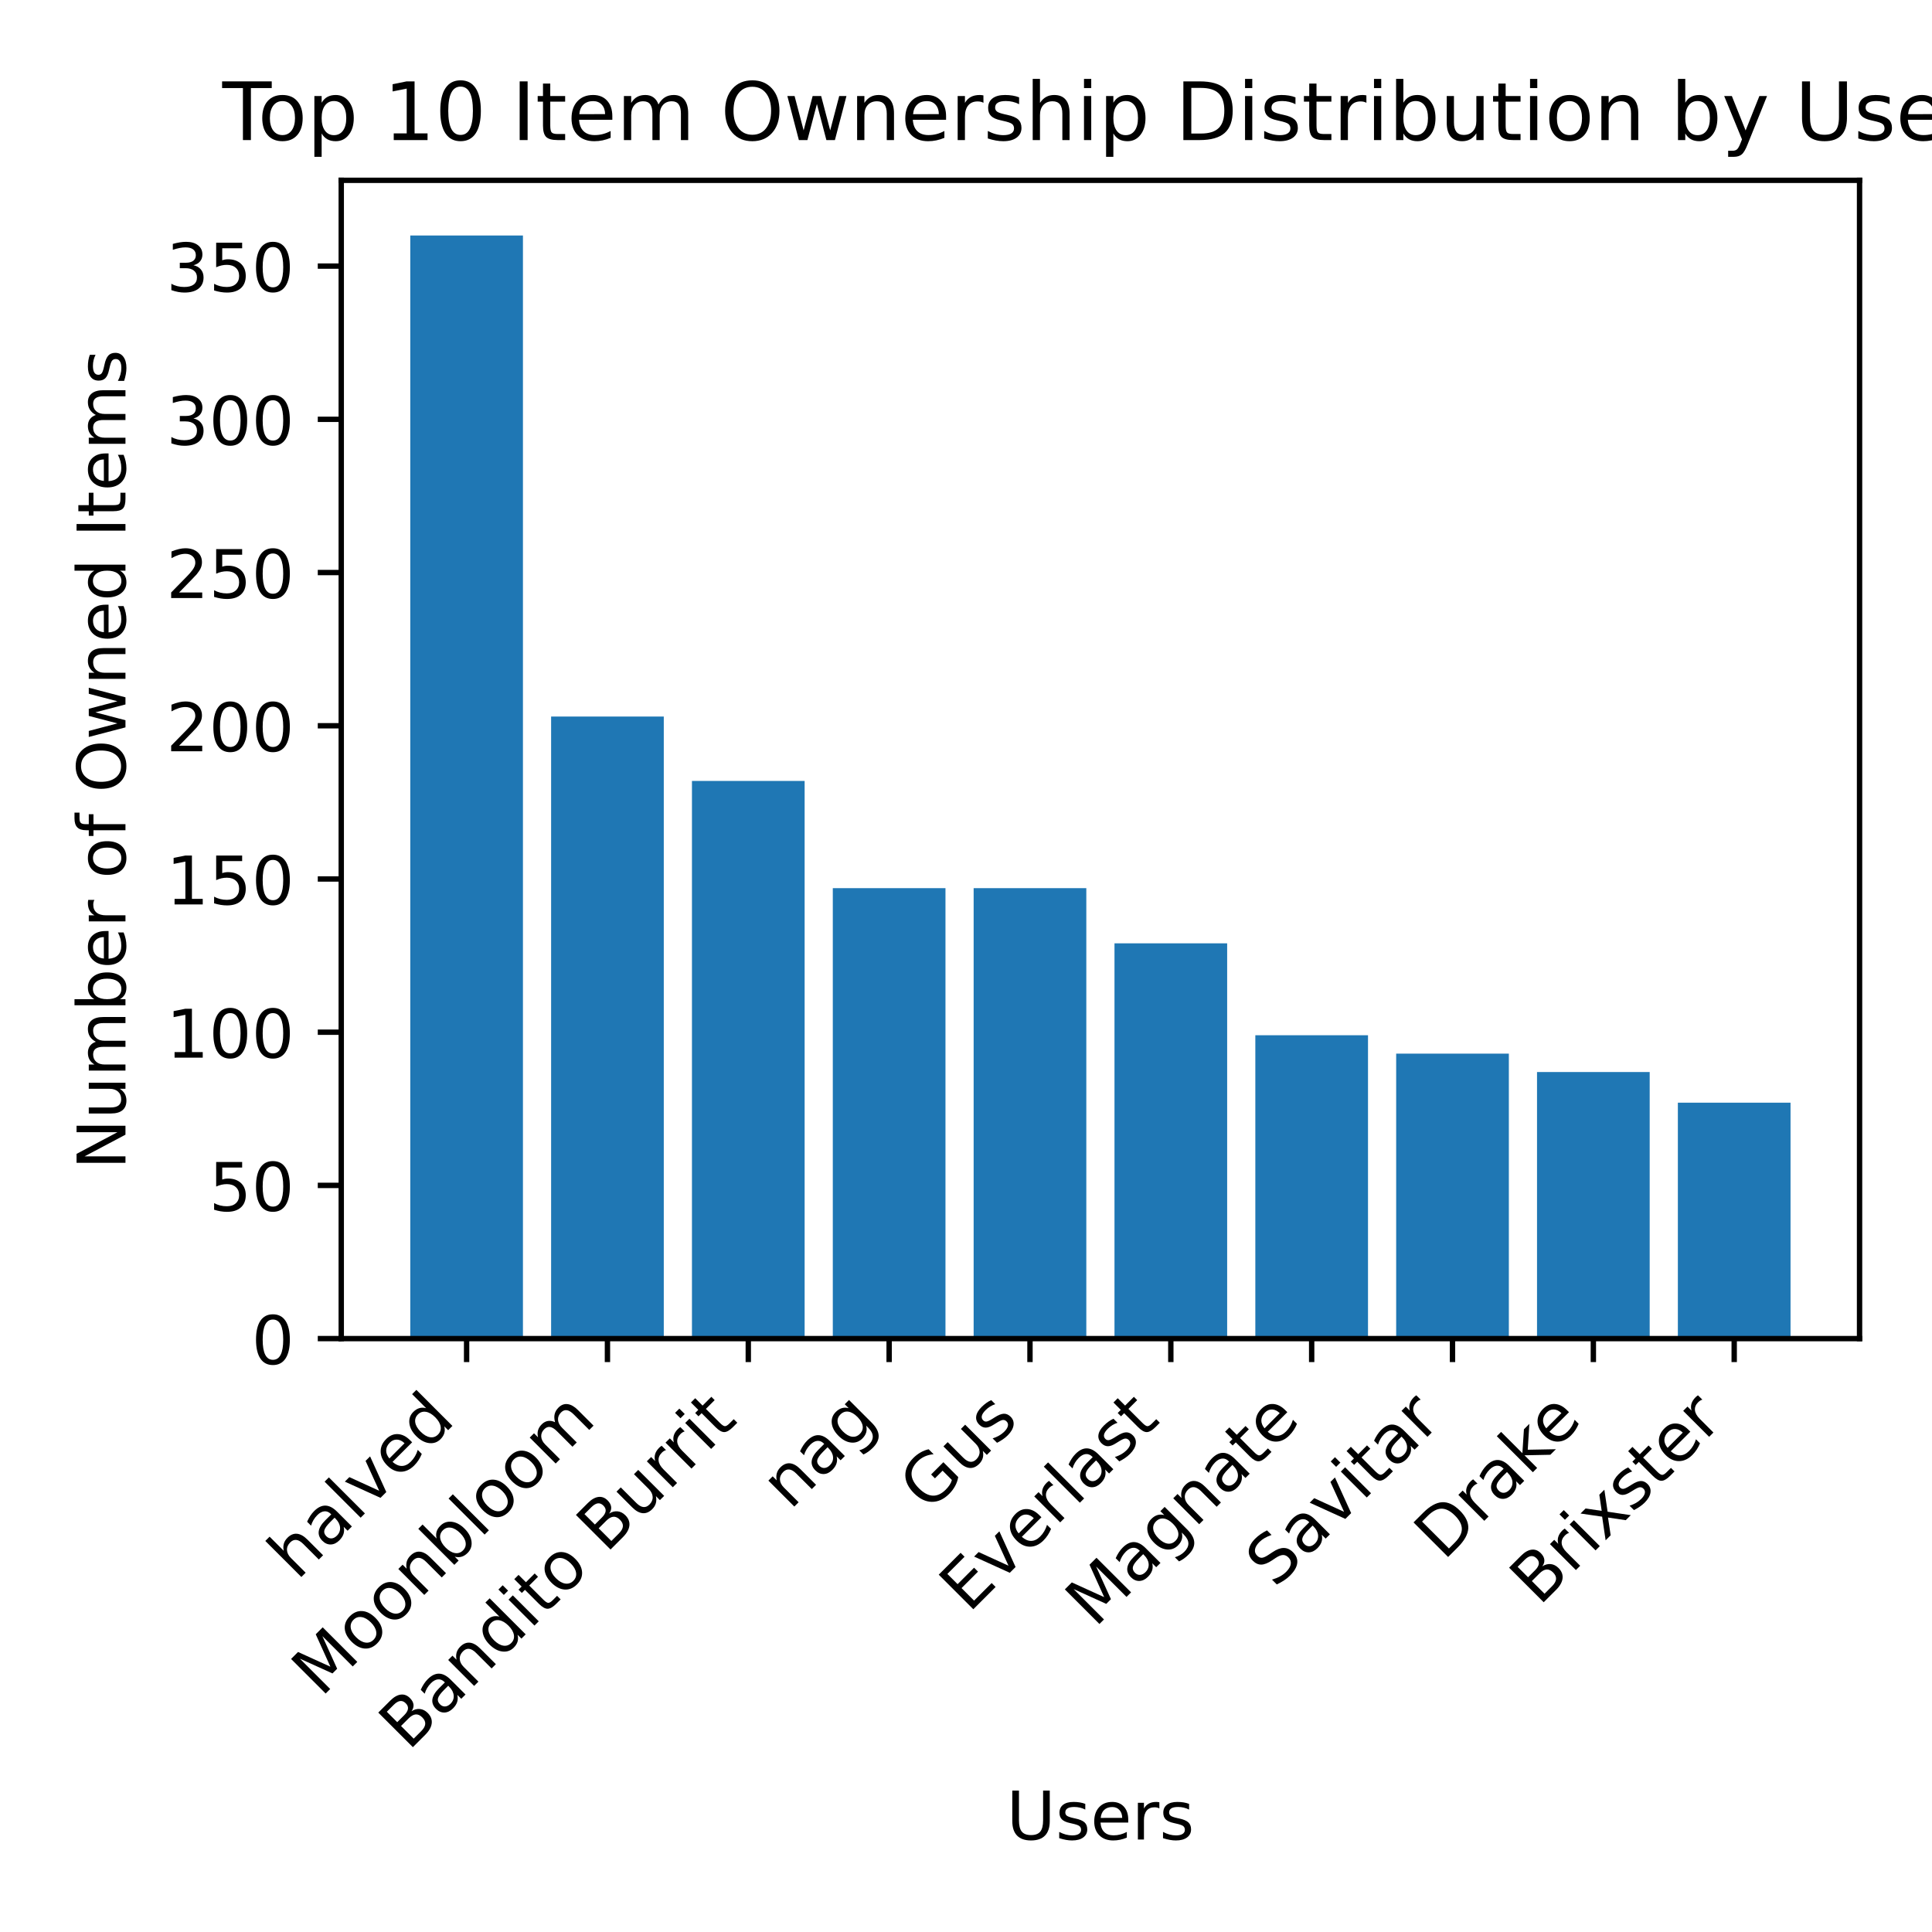
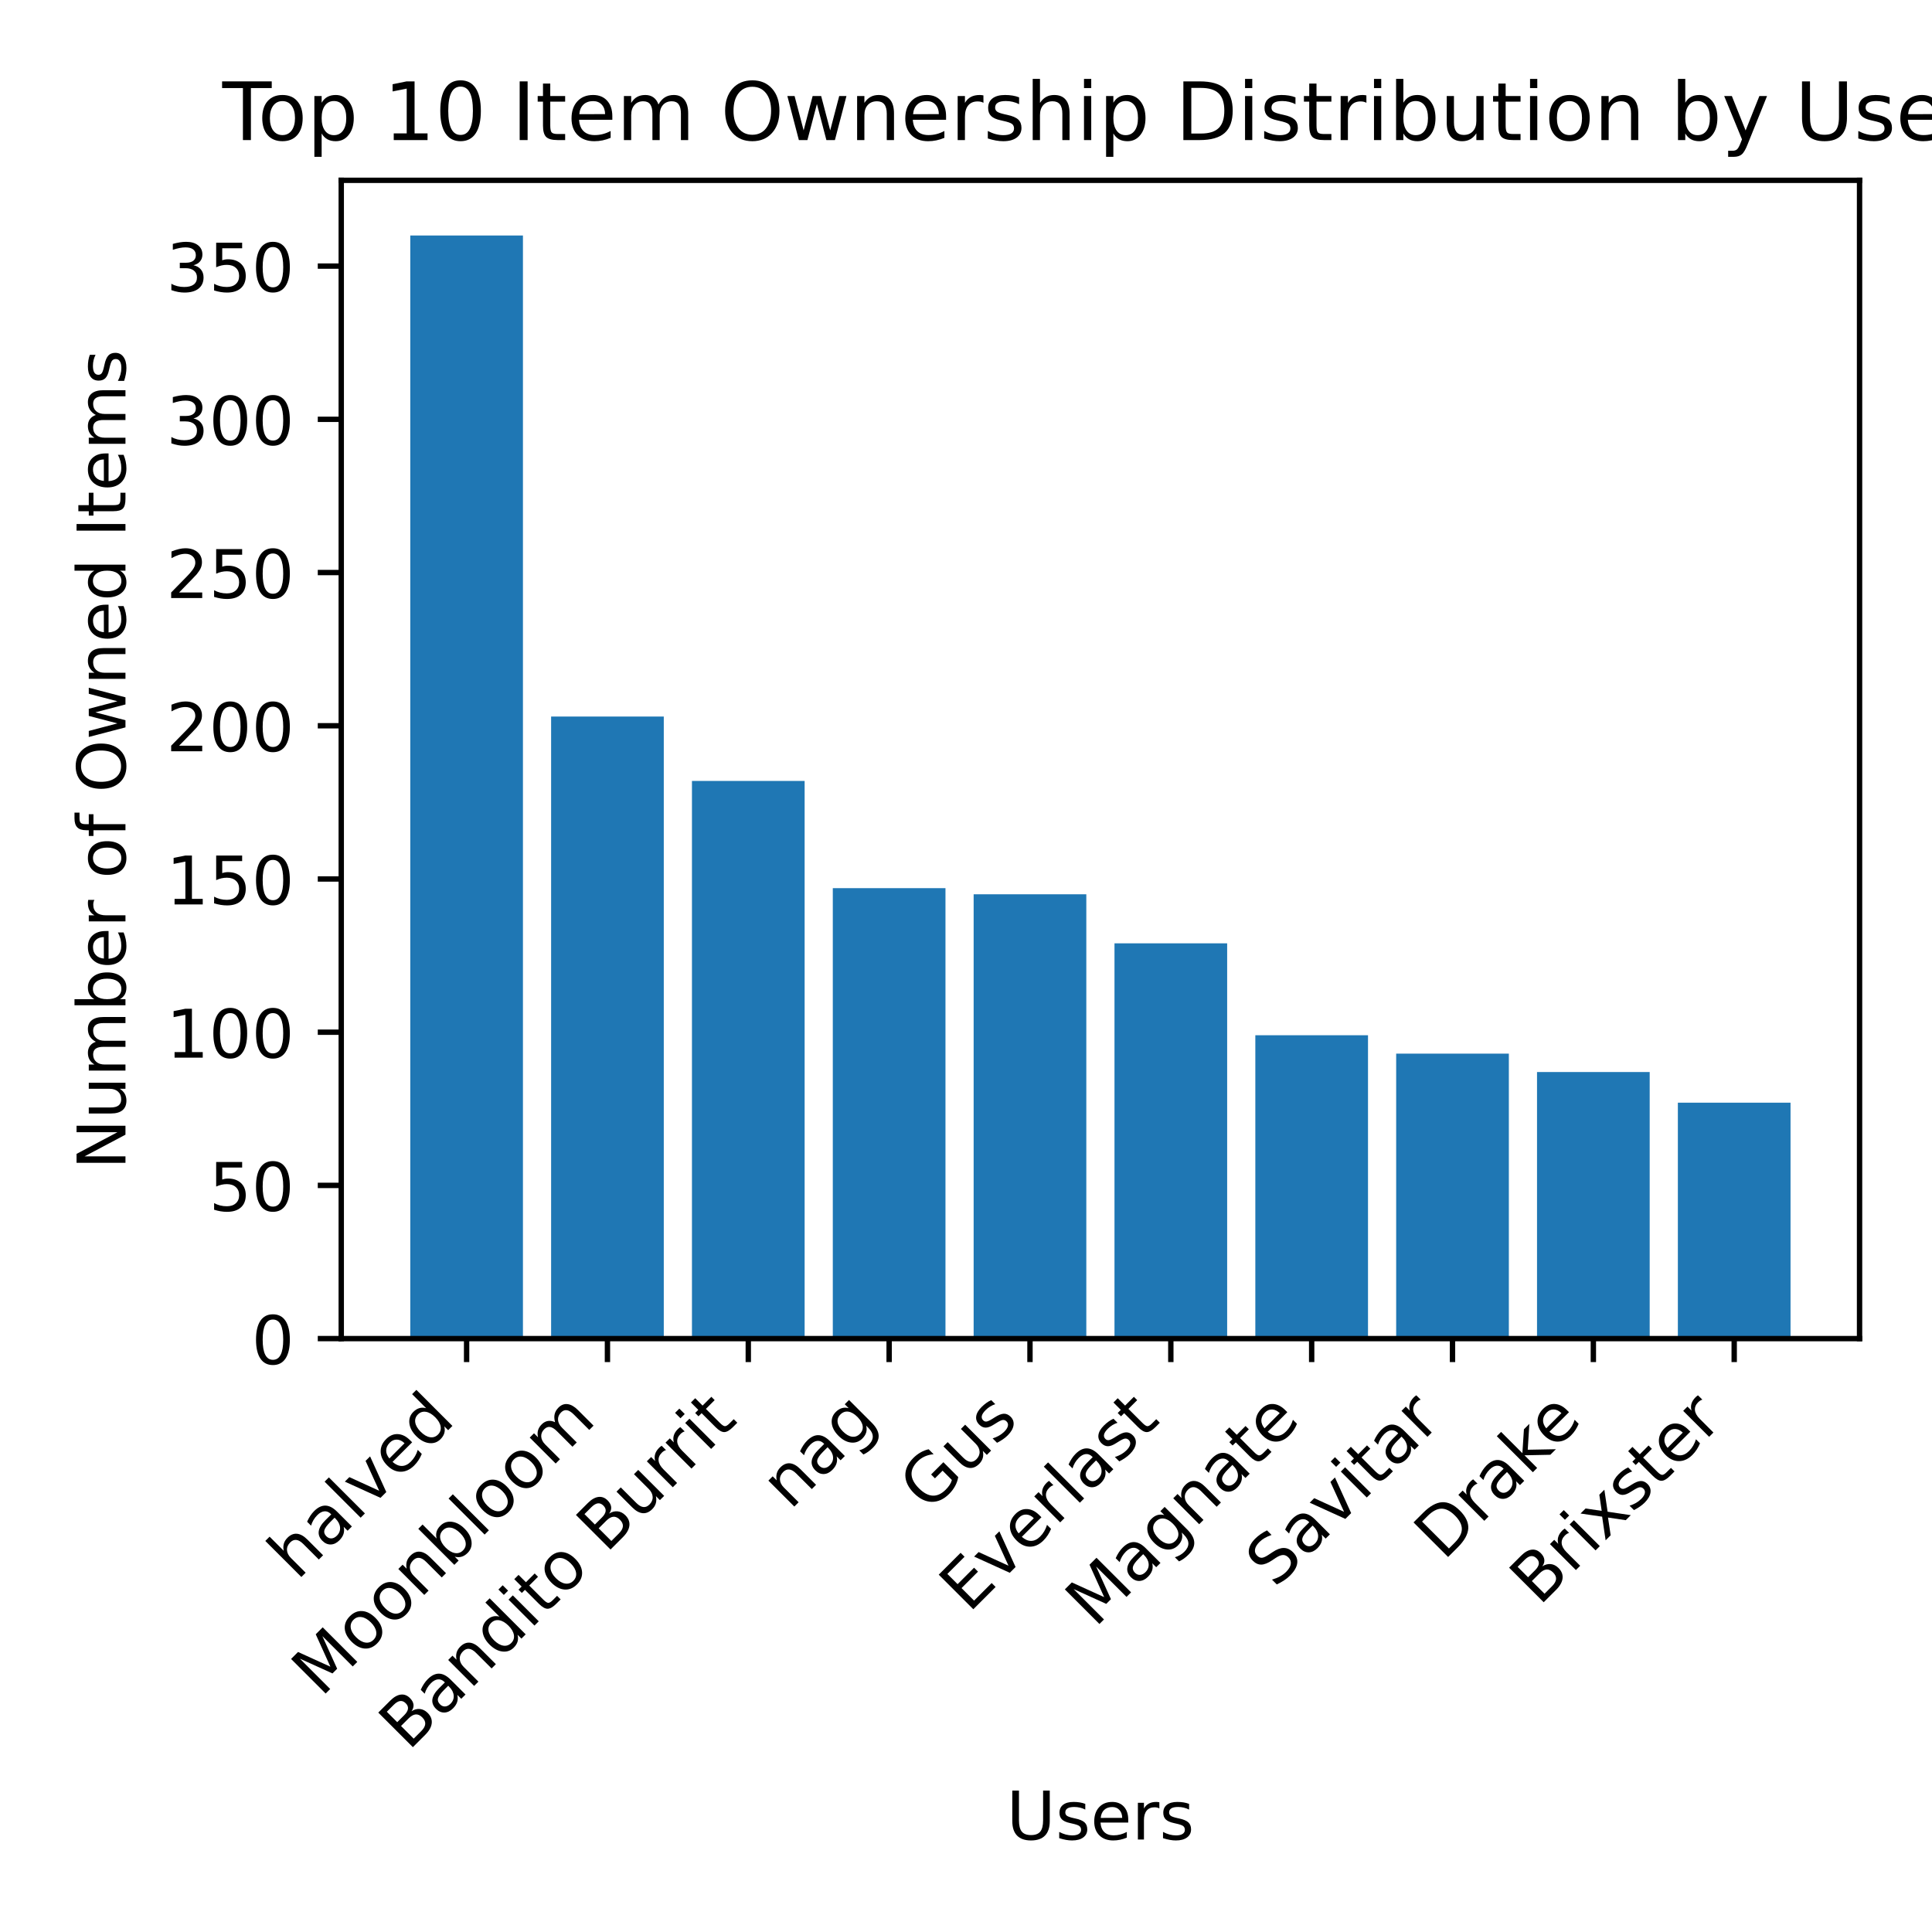
<svg xmlns="http://www.w3.org/2000/svg" xmlns:xlink="http://www.w3.org/1999/xlink" width="288pt" height="288pt" viewBox="0 0 288 288" version="1.1">
  <defs>
    <style type="text/css">*{stroke-linejoin: round; stroke-linecap: butt}</style>
  </defs>
  <g id="figure_1">
    <g id="patch_1">
      <path d="M 0 288  L 288 288  L 288 0  L 0 0  z " style="fill: #ffffff" />
    </g>
    <g id="axes_1">
      <g id="patch_2">
        <path d="M 50.87 199.544  L 277.2 199.544  L 277.2 26.88  L 50.87 26.88  z " style="fill: #ffffff" />
      </g>
      <g id="patch_3">
-         <path d="M 61.158 199.544  L 77.954 199.544  L 77.954 35.102  L 61.158 35.102  z " clip-path="url(#p7f231f4f96)" style="fill: #1f77b4" />
+         <path d="M 61.158 199.544  L 77.954 199.544  L 77.954 35.102  L 61.158 35.102  z " clip-path="url(#p0efaf77106)" style="fill: #1f77b4" />
      </g>
      <g id="patch_4">
-         <path d="M 82.153 199.544  L 98.949 199.544  L 98.949 106.817  L 82.153 106.817  z " clip-path="url(#p7f231f4f96)" style="fill: #1f77b4" />
+         <path d="M 82.153 199.544  L 98.949 199.544  L 98.949 106.817  L 82.153 106.817  z " clip-path="url(#p0efaf77106)" style="fill: #1f77b4" />
      </g>
      <g id="patch_5">
-         <path d="M 103.148 199.544  L 119.945 199.544  L 119.945 116.41  L 103.148 116.41  z " clip-path="url(#p7f231f4f96)" style="fill: #1f77b4" />
+         <path d="M 103.148 199.544  L 119.945 199.544  L 119.945 116.41  L 103.148 116.41  z " clip-path="url(#p0efaf77106)" style="fill: #1f77b4" />
      </g>
      <g id="patch_6">
-         <path d="M 124.144 199.544  L 140.94 199.544  L 140.94 132.397  L 124.144 132.397  z " clip-path="url(#p7f231f4f96)" style="fill: #1f77b4" />
+         <path d="M 124.144 199.544  L 140.94 199.544  L 140.94 132.397  L 124.144 132.397  z " clip-path="url(#p0efaf77106)" style="fill: #1f77b4" />
      </g>
      <g id="patch_7">
-         <path d="M 145.139 199.544  L 161.935 199.544  L 161.935 132.397  L 145.139 132.397  z " clip-path="url(#p7f231f4f96)" style="fill: #1f77b4" />
+         <path d="M 145.139 199.544  L 161.935 199.544  L 161.935 133.311  L 145.139 133.311  z " clip-path="url(#p0efaf77106)" style="fill: #1f77b4" />
      </g>
      <g id="patch_8">
-         <path d="M 166.135 199.544  L 182.931 199.544  L 182.931 140.619  L 166.135 140.619  z " clip-path="url(#p7f231f4f96)" style="fill: #1f77b4" />
+         <path d="M 166.135 199.544  L 182.931 199.544  L 182.931 140.619  L 166.135 140.619  z " clip-path="url(#p0efaf77106)" style="fill: #1f77b4" />
      </g>
      <g id="patch_9">
-         <path d="M 187.13 199.544  L 203.926 199.544  L 203.926 154.323  L 187.13 154.323  z " clip-path="url(#p7f231f4f96)" style="fill: #1f77b4" />
+         <path d="M 187.13 199.544  L 203.926 199.544  L 203.926 154.323  L 187.13 154.323  z " clip-path="url(#p0efaf77106)" style="fill: #1f77b4" />
      </g>
      <g id="patch_10">
-         <path d="M 208.125 199.544  L 224.922 199.544  L 224.922 157.063  L 208.125 157.063  z " clip-path="url(#p7f231f4f96)" style="fill: #1f77b4" />
+         <path d="M 208.125 199.544  L 224.922 199.544  L 224.922 157.063  L 208.125 157.063  z " clip-path="url(#p0efaf77106)" style="fill: #1f77b4" />
      </g>
      <g id="patch_11">
-         <path d="M 229.121 199.544  L 245.917 199.544  L 245.917 159.804  L 229.121 159.804  z " clip-path="url(#p7f231f4f96)" style="fill: #1f77b4" />
+         <path d="M 229.121 199.544  L 245.917 199.544  L 245.917 159.804  L 229.121 159.804  z " clip-path="url(#p0efaf77106)" style="fill: #1f77b4" />
      </g>
      <g id="patch_12">
-         <path d="M 250.116 199.544  L 266.912 199.544  L 266.912 164.372  L 250.116 164.372  z " clip-path="url(#p7f231f4f96)" style="fill: #1f77b4" />
+         <path d="M 250.116 199.544  L 266.912 199.544  L 266.912 164.372  L 250.116 164.372  z " clip-path="url(#p0efaf77106)" style="fill: #1f77b4" />
      </g>
      <g id="matplotlib.axis_1">
        <g id="xtick_1">
          <g id="line2d_1">
            <defs>
-               <path id="m1ffb506646" d="M 0 0  L 0 3.5  " style="stroke: #000000; stroke-width: 0.8" />
+               <path id="m95587ec51b" d="M 0 0  L 0 3.5  " style="stroke: #000000; stroke-width: 0.8" />
            </defs>
            <g>
-               <use xlink:href="#m1ffb506646" x="69.556" y="199.544" style="stroke: #000000; stroke-width: 0.8" />
+               <use xlink:href="#m95587ec51b" x="69.556" y="199.544" style="stroke: #000000; stroke-width: 0.8" />
            </g>
          </g>
          <g id="text_1">
            <g transform="translate(44.28122 235.7214) rotate(-45) scale(0.1 -0.1)">
              <defs>
                <path id="DejaVuSans-68" d="M 3513 2113  L 3513 0  L 2938 0  L 2938 2094  Q 2938 2591 2744 2837  Q 2550 3084 2163 3084  Q 1697 3084 1428 2787  Q 1159 2491 1159 1978  L 1159 0  L 581 0  L 581 4863  L 1159 4863  L 1159 2956  Q 1366 3272 1645 3428  Q 1925 3584 2291 3584  Q 2894 3584 3203 3211  Q 3513 2838 3513 2113  z " transform="scale(0.015625)" />
                <path id="DejaVuSans-61" d="M 2194 1759  Q 1497 1759 1228 1600  Q 959 1441 959 1056  Q 959 750 1161 570  Q 1363 391 1709 391  Q 2188 391 2477 730  Q 2766 1069 2766 1631  L 2766 1759  L 2194 1759  z M 3341 1997  L 3341 0  L 2766 0  L 2766 531  Q 2569 213 2275 61  Q 1981 -91 1556 -91  Q 1019 -91 701 211  Q 384 513 384 1019  Q 384 1609 779 1909  Q 1175 2209 1959 2209  L 2766 2209  L 2766 2266  Q 2766 2663 2505 2880  Q 2244 3097 1772 3097  Q 1472 3097 1187 3025  Q 903 2953 641 2809  L 641 3341  Q 956 3463 1253 3523  Q 1550 3584 1831 3584  Q 2591 3584 2966 3190  Q 3341 2797 3341 1997  z " transform="scale(0.015625)" />
                <path id="DejaVuSans-6c" d="M 603 4863  L 1178 4863  L 1178 0  L 603 0  L 603 4863  z " transform="scale(0.015625)" />
                <path id="DejaVuSans-76" d="M 191 3500  L 800 3500  L 1894 563  L 2988 3500  L 3597 3500  L 2284 0  L 1503 0  L 191 3500  z " transform="scale(0.015625)" />
                <path id="DejaVuSans-65" d="M 3597 1894  L 3597 1613  L 953 1613  Q 991 1019 1311 708  Q 1631 397 2203 397  Q 2534 397 2845 478  Q 3156 559 3463 722  L 3463 178  Q 3153 47 2828 -22  Q 2503 -91 2169 -91  Q 1331 -91 842 396  Q 353 884 353 1716  Q 353 2575 817 3079  Q 1281 3584 2069 3584  Q 2775 3584 3186 3129  Q 3597 2675 3597 1894  z M 3022 2063  Q 3016 2534 2758 2815  Q 2500 3097 2075 3097  Q 1594 3097 1305 2825  Q 1016 2553 972 2059  L 3022 2063  z " transform="scale(0.015625)" />
                <path id="DejaVuSans-64" d="M 2906 2969  L 2906 4863  L 3481 4863  L 3481 0  L 2906 0  L 2906 525  Q 2725 213 2448 61  Q 2172 -91 1784 -91  Q 1150 -91 751 415  Q 353 922 353 1747  Q 353 2572 751 3078  Q 1150 3584 1784 3584  Q 2172 3584 2448 3432  Q 2725 3281 2906 2969  z M 947 1747  Q 947 1113 1208 752  Q 1469 391 1925 391  Q 2381 391 2643 752  Q 2906 1113 2906 1747  Q 2906 2381 2643 2742  Q 2381 3103 1925 3103  Q 1469 3103 1208 2742  Q 947 2381 947 1747  z " transform="scale(0.015625)" />
              </defs>
              <use xlink:href="#DejaVuSans-68" />
              <use xlink:href="#DejaVuSans-61" x="63.379" />
              <use xlink:href="#DejaVuSans-6c" x="124.658" />
              <use xlink:href="#DejaVuSans-76" x="152.441" />
              <use xlink:href="#DejaVuSans-65" x="211.621" />
              <use xlink:href="#DejaVuSans-64" x="273.145" />
            </g>
          </g>
        </g>
        <g id="xtick_2">
          <g id="line2d_2">
            <g>
-               <use xlink:href="#m1ffb506646" x="90.551" y="199.544" style="stroke: #000000; stroke-width: 0.8" />
+               <use xlink:href="#m95587ec51b" x="90.551" y="199.544" style="stroke: #000000; stroke-width: 0.8" />
            </g>
          </g>
          <g id="text_2">
            <g transform="translate(47.85082 253.1471) rotate(-45) scale(0.1 -0.1)">
              <defs>
                <path id="DejaVuSans-4d" d="M 628 4666  L 1569 4666  L 2759 1491  L 3956 4666  L 4897 4666  L 4897 0  L 4281 0  L 4281 4097  L 3078 897  L 2444 897  L 1241 4097  L 1241 0  L 628 0  L 628 4666  z " transform="scale(0.015625)" />
                <path id="DejaVuSans-6f" d="M 1959 3097  Q 1497 3097 1228 2736  Q 959 2375 959 1747  Q 959 1119 1226 758  Q 1494 397 1959 397  Q 2419 397 2687 759  Q 2956 1122 2956 1747  Q 2956 2369 2687 2733  Q 2419 3097 1959 3097  z M 1959 3584  Q 2709 3584 3137 3096  Q 3566 2609 3566 1747  Q 3566 888 3137 398  Q 2709 -91 1959 -91  Q 1206 -91 779 398  Q 353 888 353 1747  Q 353 2609 779 3096  Q 1206 3584 1959 3584  z " transform="scale(0.015625)" />
                <path id="DejaVuSans-6e" d="M 3513 2113  L 3513 0  L 2938 0  L 2938 2094  Q 2938 2591 2744 2837  Q 2550 3084 2163 3084  Q 1697 3084 1428 2787  Q 1159 2491 1159 1978  L 1159 0  L 581 0  L 581 3500  L 1159 3500  L 1159 2956  Q 1366 3272 1645 3428  Q 1925 3584 2291 3584  Q 2894 3584 3203 3211  Q 3513 2838 3513 2113  z " transform="scale(0.015625)" />
                <path id="DejaVuSans-62" d="M 3116 1747  Q 3116 2381 2855 2742  Q 2594 3103 2138 3103  Q 1681 3103 1420 2742  Q 1159 2381 1159 1747  Q 1159 1113 1420 752  Q 1681 391 2138 391  Q 2594 391 2855 752  Q 3116 1113 3116 1747  z M 1159 2969  Q 1341 3281 1617 3432  Q 1894 3584 2278 3584  Q 2916 3584 3314 3078  Q 3713 2572 3713 1747  Q 3713 922 3314 415  Q 2916 -91 2278 -91  Q 1894 -91 1617 61  Q 1341 213 1159 525  L 1159 0  L 581 0  L 581 4863  L 1159 4863  L 1159 2969  z " transform="scale(0.015625)" />
                <path id="DejaVuSans-6d" d="M 3328 2828  Q 3544 3216 3844 3400  Q 4144 3584 4550 3584  Q 5097 3584 5394 3201  Q 5691 2819 5691 2113  L 5691 0  L 5113 0  L 5113 2094  Q 5113 2597 4934 2840  Q 4756 3084 4391 3084  Q 3944 3084 3684 2787  Q 3425 2491 3425 1978  L 3425 0  L 2847 0  L 2847 2094  Q 2847 2600 2669 2842  Q 2491 3084 2119 3084  Q 1678 3084 1418 2786  Q 1159 2488 1159 1978  L 1159 0  L 581 0  L 581 3500  L 1159 3500  L 1159 2956  Q 1356 3278 1631 3431  Q 1906 3584 2284 3584  Q 2666 3584 2933 3390  Q 3200 3197 3328 2828  z " transform="scale(0.015625)" />
              </defs>
              <use xlink:href="#DejaVuSans-4d" />
              <use xlink:href="#DejaVuSans-6f" x="86.279" />
              <use xlink:href="#DejaVuSans-6f" x="147.461" />
              <use xlink:href="#DejaVuSans-6e" x="208.643" />
              <use xlink:href="#DejaVuSans-62" x="272.021" />
              <use xlink:href="#DejaVuSans-6c" x="335.498" />
              <use xlink:href="#DejaVuSans-6f" x="363.281" />
              <use xlink:href="#DejaVuSans-6f" x="424.463" />
              <use xlink:href="#DejaVuSans-6d" x="485.645" />
            </g>
          </g>
        </g>
        <g id="xtick_3">
          <g id="line2d_3">
            <g>
-               <use xlink:href="#m1ffb506646" x="111.547" y="199.544" style="stroke: #000000; stroke-width: 0.8" />
+               <use xlink:href="#m95587ec51b" x="111.547" y="199.544" style="stroke: #000000; stroke-width: 0.8" />
            </g>
          </g>
          <g id="text_3">
            <g transform="translate(60.85146 261.1419) rotate(-45) scale(0.1 -0.1)">
              <defs>
                <path id="DejaVuSans-42" d="M 1259 2228  L 1259 519  L 2272 519  Q 2781 519 3026 730  Q 3272 941 3272 1375  Q 3272 1813 3026 2020  Q 2781 2228 2272 2228  L 1259 2228  z M 1259 4147  L 1259 2741  L 2194 2741  Q 2656 2741 2882 2914  Q 3109 3088 3109 3444  Q 3109 3797 2882 3972  Q 2656 4147 2194 4147  L 1259 4147  z M 628 4666  L 2241 4666  Q 2963 4666 3353 4366  Q 3744 4066 3744 3513  Q 3744 3084 3544 2831  Q 3344 2578 2956 2516  Q 3422 2416 3680 2098  Q 3938 1781 3938 1306  Q 3938 681 3513 340  Q 3088 0 2303 0  L 628 0  L 628 4666  z " transform="scale(0.015625)" />
                <path id="DejaVuSans-69" d="M 603 3500  L 1178 3500  L 1178 0  L 603 0  L 603 3500  z M 603 4863  L 1178 4863  L 1178 4134  L 603 4134  L 603 4863  z " transform="scale(0.015625)" />
                <path id="DejaVuSans-74" d="M 1172 4494  L 1172 3500  L 2356 3500  L 2356 3053  L 1172 3053  L 1172 1153  Q 1172 725 1289 603  Q 1406 481 1766 481  L 2356 481  L 2356 0  L 1766 0  Q 1100 0 847 248  Q 594 497 594 1153  L 594 3053  L 172 3053  L 172 3500  L 594 3500  L 594 4494  L 1172 4494  z " transform="scale(0.015625)" />
                <path id="DejaVuSans-20" transform="scale(0.015625)" />
                <path id="DejaVuSans-75" d="M 544 1381  L 544 3500  L 1119 3500  L 1119 1403  Q 1119 906 1312 657  Q 1506 409 1894 409  Q 2359 409 2629 706  Q 2900 1003 2900 1516  L 2900 3500  L 3475 3500  L 3475 0  L 2900 0  L 2900 538  Q 2691 219 2414 64  Q 2138 -91 1772 -91  Q 1169 -91 856 284  Q 544 659 544 1381  z M 1991 3584  L 1991 3584  z " transform="scale(0.015625)" />
                <path id="DejaVuSans-72" d="M 2631 2963  Q 2534 3019 2420 3045  Q 2306 3072 2169 3072  Q 1681 3072 1420 2755  Q 1159 2438 1159 1844  L 1159 0  L 581 0  L 581 3500  L 1159 3500  L 1159 2956  Q 1341 3275 1631 3429  Q 1922 3584 2338 3584  Q 2397 3584 2469 3576  Q 2541 3569 2628 3553  L 2631 2963  z " transform="scale(0.015625)" />
              </defs>
              <use xlink:href="#DejaVuSans-42" />
              <use xlink:href="#DejaVuSans-61" x="68.604" />
              <use xlink:href="#DejaVuSans-6e" x="129.883" />
              <use xlink:href="#DejaVuSans-64" x="193.262" />
              <use xlink:href="#DejaVuSans-69" x="256.738" />
              <use xlink:href="#DejaVuSans-74" x="284.521" />
              <use xlink:href="#DejaVuSans-6f" x="323.73" />
              <use xlink:href="#DejaVuSans-20" x="384.912" />
              <use xlink:href="#DejaVuSans-42" x="416.699" />
              <use xlink:href="#DejaVuSans-75" x="485.303" />
              <use xlink:href="#DejaVuSans-72" x="548.682" />
              <use xlink:href="#DejaVuSans-72" x="588.045" />
              <use xlink:href="#DejaVuSans-69" x="629.158" />
              <use xlink:href="#DejaVuSans-74" x="656.941" />
            </g>
          </g>
        </g>
        <g id="xtick_4">
          <g id="line2d_4">
            <g>
-               <use xlink:href="#m1ffb506646" x="132.542" y="199.544" style="stroke: #000000; stroke-width: 0.8" />
+               <use xlink:href="#m95587ec51b" x="132.542" y="199.544" style="stroke: #000000; stroke-width: 0.8" />
            </g>
          </g>
          <g id="text_4">
            <g transform="translate(117.7678 225.2208) rotate(-45) scale(0.1 -0.1)">
              <defs>
                <path id="DejaVuSans-67" d="M 2906 1791  Q 2906 2416 2648 2759  Q 2391 3103 1925 3103  Q 1463 3103 1205 2759  Q 947 2416 947 1791  Q 947 1169 1205 825  Q 1463 481 1925 481  Q 2391 481 2648 825  Q 2906 1169 2906 1791  z M 3481 434  Q 3481 -459 3084 -895  Q 2688 -1331 1869 -1331  Q 1566 -1331 1297 -1286  Q 1028 -1241 775 -1147  L 775 -588  Q 1028 -725 1275 -790  Q 1522 -856 1778 -856  Q 2344 -856 2625 -561  Q 2906 -266 2906 331  L 2906 616  Q 2728 306 2450 153  Q 2172 0 1784 0  Q 1141 0 747 490  Q 353 981 353 1791  Q 353 2603 747 3093  Q 1141 3584 1784 3584  Q 2172 3584 2450 3431  Q 2728 3278 2906 2969  L 2906 3500  L 3481 3500  L 3481 434  z " transform="scale(0.015625)" />
              </defs>
              <use xlink:href="#DejaVuSans-6e" />
              <use xlink:href="#DejaVuSans-61" x="63.379" />
              <use xlink:href="#DejaVuSans-67" x="124.658" />
            </g>
          </g>
        </g>
        <g id="xtick_5">
          <g id="line2d_5">
            <g>
-               <use xlink:href="#m1ffb506646" x="153.537" y="199.544" style="stroke: #000000; stroke-width: 0.8" />
+               <use xlink:href="#m95587ec51b" x="153.537" y="199.544" style="stroke: #000000; stroke-width: 0.8" />
            </g>
          </g>
          <g id="text_5">
            <g transform="translate(138.4229 225.5611) rotate(-45) scale(0.1 -0.1)">
              <defs>
                <path id="DejaVuSans-47" d="M 3809 666  L 3809 1919  L 2778 1919  L 2778 2438  L 4434 2438  L 4434 434  Q 4069 175 3628 42  Q 3188 -91 2688 -91  Q 1594 -91 976 548  Q 359 1188 359 2328  Q 359 3472 976 4111  Q 1594 4750 2688 4750  Q 3144 4750 3555 4637  Q 3966 4525 4313 4306  L 4313 3634  Q 3963 3931 3569 4081  Q 3175 4231 2741 4231  Q 1884 4231 1454 3753  Q 1025 3275 1025 2328  Q 1025 1384 1454 906  Q 1884 428 2741 428  Q 3075 428 3337 486  Q 3600 544 3809 666  z " transform="scale(0.015625)" />
                <path id="DejaVuSans-73" d="M 2834 3397  L 2834 2853  Q 2591 2978 2328 3040  Q 2066 3103 1784 3103  Q 1356 3103 1142 2972  Q 928 2841 928 2578  Q 928 2378 1081 2264  Q 1234 2150 1697 2047  L 1894 2003  Q 2506 1872 2764 1633  Q 3022 1394 3022 966  Q 3022 478 2636 193  Q 2250 -91 1575 -91  Q 1294 -91 989 -36  Q 684 19 347 128  L 347 722  Q 666 556 975 473  Q 1284 391 1588 391  Q 1994 391 2212 530  Q 2431 669 2431 922  Q 2431 1156 2273 1281  Q 2116 1406 1581 1522  L 1381 1569  Q 847 1681 609 1914  Q 372 2147 372 2553  Q 372 3047 722 3315  Q 1072 3584 1716 3584  Q 2034 3584 2315 3537  Q 2597 3491 2834 3397  z " transform="scale(0.015625)" />
              </defs>
              <use xlink:href="#DejaVuSans-47" />
              <use xlink:href="#DejaVuSans-75" x="77.49" />
              <use xlink:href="#DejaVuSans-73" x="140.869" />
            </g>
          </g>
        </g>
        <g id="xtick_6">
          <g id="line2d_6">
            <g>
-               <use xlink:href="#m1ffb506646" x="174.533" y="199.544" style="stroke: #000000; stroke-width: 0.8" />
+               <use xlink:href="#m95587ec51b" x="174.533" y="199.544" style="stroke: #000000; stroke-width: 0.8" />
            </g>
          </g>
          <g id="text_6">
            <g transform="translate(144.3978 240.5816) rotate(-45) scale(0.1 -0.1)">
              <defs>
                <path id="DejaVuSans-45" d="M 628 4666  L 3578 4666  L 3578 4134  L 1259 4134  L 1259 2753  L 3481 2753  L 3481 2222  L 1259 2222  L 1259 531  L 3634 531  L 3634 0  L 628 0  L 628 4666  z " transform="scale(0.015625)" />
              </defs>
              <use xlink:href="#DejaVuSans-45" />
              <use xlink:href="#DejaVuSans-76" x="63.184" />
              <use xlink:href="#DejaVuSans-65" x="122.363" />
              <use xlink:href="#DejaVuSans-72" x="183.887" />
              <use xlink:href="#DejaVuSans-6c" x="225" />
              <use xlink:href="#DejaVuSans-61" x="252.783" />
              <use xlink:href="#DejaVuSans-73" x="314.062" />
              <use xlink:href="#DejaVuSans-74" x="366.162" />
            </g>
          </g>
        </g>
        <g id="xtick_7">
          <g id="line2d_7">
            <g>
-               <use xlink:href="#m1ffb506646" x="195.528" y="199.544" style="stroke: #000000; stroke-width: 0.8" />
+               <use xlink:href="#m95587ec51b" x="195.528" y="199.544" style="stroke: #000000; stroke-width: 0.8" />
            </g>
          </g>
          <g id="text_7">
            <g transform="translate(163.1967 242.7781) rotate(-45) scale(0.1 -0.1)">
              <use xlink:href="#DejaVuSans-4d" />
              <use xlink:href="#DejaVuSans-61" x="86.279" />
              <use xlink:href="#DejaVuSans-67" x="147.559" />
              <use xlink:href="#DejaVuSans-6e" x="211.035" />
              <use xlink:href="#DejaVuSans-61" x="274.414" />
              <use xlink:href="#DejaVuSans-74" x="335.693" />
              <use xlink:href="#DejaVuSans-65" x="374.902" />
            </g>
          </g>
        </g>
        <g id="xtick_8">
          <g id="line2d_8">
            <g>
-               <use xlink:href="#m1ffb506646" x="216.523" y="199.544" style="stroke: #000000; stroke-width: 0.8" />
+               <use xlink:href="#m95587ec51b" x="216.523" y="199.544" style="stroke: #000000; stroke-width: 0.8" />
            </g>
          </g>
          <g id="text_8">
            <g transform="translate(190.0688 236.9014) rotate(-45) scale(0.1 -0.1)">
              <defs>
                <path id="DejaVuSans-53" d="M 3425 4513  L 3425 3897  Q 3066 4069 2747 4153  Q 2428 4238 2131 4238  Q 1616 4238 1336 4038  Q 1056 3838 1056 3469  Q 1056 3159 1242 3001  Q 1428 2844 1947 2747  L 2328 2669  Q 3034 2534 3370 2195  Q 3706 1856 3706 1288  Q 3706 609 3251 259  Q 2797 -91 1919 -91  Q 1588 -91 1214 -16  Q 841 59 441 206  L 441 856  Q 825 641 1194 531  Q 1563 422 1919 422  Q 2459 422 2753 634  Q 3047 847 3047 1241  Q 3047 1584 2836 1778  Q 2625 1972 2144 2069  L 1759 2144  Q 1053 2284 737 2584  Q 422 2884 422 3419  Q 422 4038 858 4394  Q 1294 4750 2059 4750  Q 2388 4750 2728 4690  Q 3069 4631 3425 4513  z " transform="scale(0.015625)" />
              </defs>
              <use xlink:href="#DejaVuSans-53" />
              <use xlink:href="#DejaVuSans-61" x="63.477" />
              <use xlink:href="#DejaVuSans-76" x="124.756" />
              <use xlink:href="#DejaVuSans-69" x="183.936" />
              <use xlink:href="#DejaVuSans-74" x="211.719" />
              <use xlink:href="#DejaVuSans-61" x="250.928" />
              <use xlink:href="#DejaVuSans-72" x="312.207" />
            </g>
          </g>
        </g>
        <g id="xtick_9">
          <g id="line2d_9">
            <g>
-               <use xlink:href="#m1ffb506646" x="237.519" y="199.544" style="stroke: #000000; stroke-width: 0.8" />
+               <use xlink:href="#m95587ec51b" x="237.519" y="199.544" style="stroke: #000000; stroke-width: 0.8" />
            </g>
          </g>
          <g id="text_9">
            <g transform="translate(215.1742 232.7913) rotate(-45) scale(0.1 -0.1)">
              <defs>
                <path id="DejaVuSans-44" d="M 1259 4147  L 1259 519  L 2022 519  Q 2988 519 3436 956  Q 3884 1394 3884 2338  Q 3884 3275 3436 3711  Q 2988 4147 2022 4147  L 1259 4147  z M 628 4666  L 1925 4666  Q 3281 4666 3915 4102  Q 4550 3538 4550 2338  Q 4550 1131 3912 565  Q 3275 0 1925 0  L 628 0  L 628 4666  z " transform="scale(0.015625)" />
                <path id="DejaVuSans-6b" d="M 581 4863  L 1159 4863  L 1159 1991  L 2875 3500  L 3609 3500  L 1753 1863  L 3688 0  L 2938 0  L 1159 1709  L 1159 0  L 581 0  L 581 4863  z " transform="scale(0.015625)" />
              </defs>
              <use xlink:href="#DejaVuSans-44" />
              <use xlink:href="#DejaVuSans-72" x="77.002" />
              <use xlink:href="#DejaVuSans-61" x="118.115" />
              <use xlink:href="#DejaVuSans-6b" x="179.395" />
              <use xlink:href="#DejaVuSans-65" x="233.68" />
            </g>
          </g>
        </g>
        <g id="xtick_10">
          <g id="line2d_10">
            <g>
-               <use xlink:href="#m1ffb506646" x="258.514" y="199.544" style="stroke: #000000; stroke-width: 0.8" />
+               <use xlink:href="#m95587ec51b" x="258.514" y="199.544" style="stroke: #000000; stroke-width: 0.8" />
            </g>
          </g>
          <g id="text_10">
            <g transform="translate(229.4222 239.5387) rotate(-45) scale(0.1 -0.1)">
              <defs>
                <path id="DejaVuSans-78" d="M 3513 3500  L 2247 1797  L 3578 0  L 2900 0  L 1881 1375  L 863 0  L 184 0  L 1544 1831  L 300 3500  L 978 3500  L 1906 2253  L 2834 3500  L 3513 3500  z " transform="scale(0.015625)" />
              </defs>
              <use xlink:href="#DejaVuSans-42" />
              <use xlink:href="#DejaVuSans-72" x="68.604" />
              <use xlink:href="#DejaVuSans-69" x="109.717" />
              <use xlink:href="#DejaVuSans-78" x="137.5" />
              <use xlink:href="#DejaVuSans-73" x="196.68" />
              <use xlink:href="#DejaVuSans-74" x="248.779" />
              <use xlink:href="#DejaVuSans-65" x="287.988" />
              <use xlink:href="#DejaVuSans-72" x="349.512" />
            </g>
          </g>
        </g>
        <g id="text_11">
          <g transform="translate(150.0342 274.2109) scale(0.1 -0.1)">
            <defs>
              <path id="DejaVuSans-55" d="M 556 4666  L 1191 4666  L 1191 1831  Q 1191 1081 1462 751  Q 1734 422 2344 422  Q 2950 422 3222 751  Q 3494 1081 3494 1831  L 3494 4666  L 4128 4666  L 4128 1753  Q 4128 841 3676 375  Q 3225 -91 2344 -91  Q 1459 -91 1007 375  Q 556 841 556 1753  L 556 4666  z " transform="scale(0.015625)" />
            </defs>
            <use xlink:href="#DejaVuSans-55" />
            <use xlink:href="#DejaVuSans-73" x="73.193" />
            <use xlink:href="#DejaVuSans-65" x="125.293" />
            <use xlink:href="#DejaVuSans-72" x="186.816" />
            <use xlink:href="#DejaVuSans-73" x="227.93" />
          </g>
        </g>
      </g>
      <g id="matplotlib.axis_2">
        <g id="ytick_1">
          <g id="line2d_11">
            <defs>
-               <path id="m4f3b555239" d="M 0 0  L -3.5 0  " style="stroke: #000000; stroke-width: 0.8" />
+               <path id="m817fd4181d" d="M 0 0  L -3.5 0  " style="stroke: #000000; stroke-width: 0.8" />
            </defs>
            <g>
-               <use xlink:href="#m4f3b555239" x="50.87" y="199.544" style="stroke: #000000; stroke-width: 0.8" />
+               <use xlink:href="#m817fd4181d" x="50.87" y="199.544" style="stroke: #000000; stroke-width: 0.8" />
            </g>
          </g>
          <g id="text_12">
            <g transform="translate(37.5075 203.3436) scale(0.1 -0.1)">
              <defs>
                <path id="DejaVuSans-30" d="M 2034 4250  Q 1547 4250 1301 3770  Q 1056 3291 1056 2328  Q 1056 1369 1301 889  Q 1547 409 2034 409  Q 2525 409 2770 889  Q 3016 1369 3016 2328  Q 3016 3291 2770 3770  Q 2525 4250 2034 4250  z M 2034 4750  Q 2819 4750 3233 4129  Q 3647 3509 3647 2328  Q 3647 1150 3233 529  Q 2819 -91 2034 -91  Q 1250 -91 836 529  Q 422 1150 422 2328  Q 422 3509 836 4129  Q 1250 4750 2034 4750  z " transform="scale(0.015625)" />
              </defs>
              <use xlink:href="#DejaVuSans-30" />
            </g>
          </g>
        </g>
        <g id="ytick_2">
          <g id="line2d_12">
            <g>
-               <use xlink:href="#m4f3b555239" x="50.87" y="176.705" style="stroke: #000000; stroke-width: 0.8" />
+               <use xlink:href="#m817fd4181d" x="50.87" y="176.705" style="stroke: #000000; stroke-width: 0.8" />
            </g>
          </g>
          <g id="text_13">
            <g transform="translate(31.145 180.5044) scale(0.1 -0.1)">
              <defs>
                <path id="DejaVuSans-35" d="M 691 4666  L 3169 4666  L 3169 4134  L 1269 4134  L 1269 2991  Q 1406 3038 1543 3061  Q 1681 3084 1819 3084  Q 2600 3084 3056 2656  Q 3513 2228 3513 1497  Q 3513 744 3044 326  Q 2575 -91 1722 -91  Q 1428 -91 1123 -41  Q 819 9 494 109  L 494 744  Q 775 591 1075 516  Q 1375 441 1709 441  Q 2250 441 2565 725  Q 2881 1009 2881 1497  Q 2881 1984 2565 2268  Q 2250 2553 1709 2553  Q 1456 2553 1204 2497  Q 953 2441 691 2322  L 691 4666  z " transform="scale(0.015625)" />
              </defs>
              <use xlink:href="#DejaVuSans-35" />
              <use xlink:href="#DejaVuSans-30" x="63.623" />
            </g>
          </g>
        </g>
        <g id="ytick_3">
          <g id="line2d_13">
            <g>
-               <use xlink:href="#m4f3b555239" x="50.87" y="153.866" style="stroke: #000000; stroke-width: 0.8" />
+               <use xlink:href="#m817fd4181d" x="50.87" y="153.866" style="stroke: #000000; stroke-width: 0.8" />
            </g>
          </g>
          <g id="text_14">
            <g transform="translate(24.7825 157.6652) scale(0.1 -0.1)">
              <defs>
                <path id="DejaVuSans-31" d="M 794 531  L 1825 531  L 1825 4091  L 703 3866  L 703 4441  L 1819 4666  L 2450 4666  L 2450 531  L 3481 531  L 3481 0  L 794 0  L 794 531  z " transform="scale(0.015625)" />
              </defs>
              <use xlink:href="#DejaVuSans-31" />
              <use xlink:href="#DejaVuSans-30" x="63.623" />
              <use xlink:href="#DejaVuSans-30" x="127.246" />
            </g>
          </g>
        </g>
        <g id="ytick_4">
          <g id="line2d_14">
            <g>
-               <use xlink:href="#m4f3b555239" x="50.87" y="131.027" style="stroke: #000000; stroke-width: 0.8" />
+               <use xlink:href="#m817fd4181d" x="50.87" y="131.027" style="stroke: #000000; stroke-width: 0.8" />
            </g>
          </g>
          <g id="text_15">
            <g transform="translate(24.7825 134.826) scale(0.1 -0.1)">
              <use xlink:href="#DejaVuSans-31" />
              <use xlink:href="#DejaVuSans-35" x="63.623" />
              <use xlink:href="#DejaVuSans-30" x="127.246" />
            </g>
          </g>
        </g>
        <g id="ytick_5">
          <g id="line2d_15">
            <g>
-               <use xlink:href="#m4f3b555239" x="50.87" y="108.188" style="stroke: #000000; stroke-width: 0.8" />
+               <use xlink:href="#m817fd4181d" x="50.87" y="108.188" style="stroke: #000000; stroke-width: 0.8" />
            </g>
          </g>
          <g id="text_16">
            <g transform="translate(24.7825 111.9868) scale(0.1 -0.1)">
              <defs>
                <path id="DejaVuSans-32" d="M 1228 531  L 3431 531  L 3431 0  L 469 0  L 469 531  Q 828 903 1448 1529  Q 2069 2156 2228 2338  Q 2531 2678 2651 2914  Q 2772 3150 2772 3378  Q 2772 3750 2511 3984  Q 2250 4219 1831 4219  Q 1534 4219 1204 4116  Q 875 4013 500 3803  L 500 4441  Q 881 4594 1212 4672  Q 1544 4750 1819 4750  Q 2544 4750 2975 4387  Q 3406 4025 3406 3419  Q 3406 3131 3298 2873  Q 3191 2616 2906 2266  Q 2828 2175 2409 1742  Q 1991 1309 1228 531  z " transform="scale(0.015625)" />
              </defs>
              <use xlink:href="#DejaVuSans-32" />
              <use xlink:href="#DejaVuSans-30" x="63.623" />
              <use xlink:href="#DejaVuSans-30" x="127.246" />
            </g>
          </g>
        </g>
        <g id="ytick_6">
          <g id="line2d_16">
            <g>
-               <use xlink:href="#m4f3b555239" x="50.87" y="85.348" style="stroke: #000000; stroke-width: 0.8" />
+               <use xlink:href="#m817fd4181d" x="50.87" y="85.348" style="stroke: #000000; stroke-width: 0.8" />
            </g>
          </g>
          <g id="text_17">
            <g transform="translate(24.7825 89.14758) scale(0.1 -0.1)">
              <use xlink:href="#DejaVuSans-32" />
              <use xlink:href="#DejaVuSans-35" x="63.623" />
              <use xlink:href="#DejaVuSans-30" x="127.246" />
            </g>
          </g>
        </g>
        <g id="ytick_7">
          <g id="line2d_17">
            <g>
-               <use xlink:href="#m4f3b555239" x="50.87" y="62.509" style="stroke: #000000; stroke-width: 0.8" />
+               <use xlink:href="#m817fd4181d" x="50.87" y="62.509" style="stroke: #000000; stroke-width: 0.8" />
            </g>
          </g>
          <g id="text_18">
            <g transform="translate(24.7825 66.30838) scale(0.1 -0.1)">
              <defs>
                <path id="DejaVuSans-33" d="M 2597 2516  Q 3050 2419 3304 2112  Q 3559 1806 3559 1356  Q 3559 666 3084 287  Q 2609 -91 1734 -91  Q 1441 -91 1130 -33  Q 819 25 488 141  L 488 750  Q 750 597 1062 519  Q 1375 441 1716 441  Q 2309 441 2620 675  Q 2931 909 2931 1356  Q 2931 1769 2642 2001  Q 2353 2234 1838 2234  L 1294 2234  L 1294 2753  L 1863 2753  Q 2328 2753 2575 2939  Q 2822 3125 2822 3475  Q 2822 3834 2567 4026  Q 2313 4219 1838 4219  Q 1578 4219 1281 4162  Q 984 4106 628 3988  L 628 4550  Q 988 4650 1302 4700  Q 1616 4750 1894 4750  Q 2613 4750 3031 4423  Q 3450 4097 3450 3541  Q 3450 3153 3228 2886  Q 3006 2619 2597 2516  z " transform="scale(0.015625)" />
              </defs>
              <use xlink:href="#DejaVuSans-33" />
              <use xlink:href="#DejaVuSans-30" x="63.623" />
              <use xlink:href="#DejaVuSans-30" x="127.246" />
            </g>
          </g>
        </g>
        <g id="ytick_8">
          <g id="line2d_18">
            <g>
-               <use xlink:href="#m4f3b555239" x="50.87" y="39.67" style="stroke: #000000; stroke-width: 0.8" />
+               <use xlink:href="#m817fd4181d" x="50.87" y="39.67" style="stroke: #000000; stroke-width: 0.8" />
            </g>
          </g>
          <g id="text_19">
            <g transform="translate(24.7825 43.46917) scale(0.1 -0.1)">
              <use xlink:href="#DejaVuSans-33" />
              <use xlink:href="#DejaVuSans-35" x="63.623" />
              <use xlink:href="#DejaVuSans-30" x="127.246" />
            </g>
          </g>
        </g>
        <g id="text_20">
          <g transform="translate(18.70281 174.3161) rotate(-90) scale(0.1 -0.1)">
            <defs>
              <path id="DejaVuSans-4e" d="M 628 4666  L 1478 4666  L 3547 763  L 3547 4666  L 4159 4666  L 4159 0  L 3309 0  L 1241 3903  L 1241 0  L 628 0  L 628 4666  z " transform="scale(0.015625)" />
              <path id="DejaVuSans-66" d="M 2375 4863  L 2375 4384  L 1825 4384  Q 1516 4384 1395 4259  Q 1275 4134 1275 3809  L 1275 3500  L 2222 3500  L 2222 3053  L 1275 3053  L 1275 0  L 697 0  L 697 3053  L 147 3053  L 147 3500  L 697 3500  L 697 3744  Q 697 4328 969 4595  Q 1241 4863 1831 4863  L 2375 4863  z " transform="scale(0.015625)" />
              <path id="DejaVuSans-4f" d="M 2522 4238  Q 1834 4238 1429 3725  Q 1025 3213 1025 2328  Q 1025 1447 1429 934  Q 1834 422 2522 422  Q 3209 422 3611 934  Q 4013 1447 4013 2328  Q 4013 3213 3611 3725  Q 3209 4238 2522 4238  z M 2522 4750  Q 3503 4750 4090 4092  Q 4678 3434 4678 2328  Q 4678 1225 4090 567  Q 3503 -91 2522 -91  Q 1538 -91 948 565  Q 359 1222 359 2328  Q 359 3434 948 4092  Q 1538 4750 2522 4750  z " transform="scale(0.015625)" />
              <path id="DejaVuSans-77" d="M 269 3500  L 844 3500  L 1563 769  L 2278 3500  L 2956 3500  L 3675 769  L 4391 3500  L 4966 3500  L 4050 0  L 3372 0  L 2619 2869  L 1863 0  L 1184 0  L 269 3500  z " transform="scale(0.015625)" />
              <path id="DejaVuSans-49" d="M 628 4666  L 1259 4666  L 1259 0  L 628 0  L 628 4666  z " transform="scale(0.015625)" />
            </defs>
            <use xlink:href="#DejaVuSans-4e" />
            <use xlink:href="#DejaVuSans-75" x="74.805" />
            <use xlink:href="#DejaVuSans-6d" x="138.184" />
            <use xlink:href="#DejaVuSans-62" x="235.596" />
            <use xlink:href="#DejaVuSans-65" x="299.072" />
            <use xlink:href="#DejaVuSans-72" x="360.596" />
            <use xlink:href="#DejaVuSans-20" x="401.709" />
            <use xlink:href="#DejaVuSans-6f" x="433.496" />
            <use xlink:href="#DejaVuSans-66" x="494.678" />
            <use xlink:href="#DejaVuSans-20" x="529.883" />
            <use xlink:href="#DejaVuSans-4f" x="561.67" />
            <use xlink:href="#DejaVuSans-77" x="640.381" />
            <use xlink:href="#DejaVuSans-6e" x="722.168" />
            <use xlink:href="#DejaVuSans-65" x="785.547" />
            <use xlink:href="#DejaVuSans-64" x="847.07" />
            <use xlink:href="#DejaVuSans-20" x="910.547" />
            <use xlink:href="#DejaVuSans-49" x="942.334" />
            <use xlink:href="#DejaVuSans-74" x="971.826" />
            <use xlink:href="#DejaVuSans-65" x="1011.035" />
            <use xlink:href="#DejaVuSans-6d" x="1072.559" />
            <use xlink:href="#DejaVuSans-73" x="1169.971" />
          </g>
        </g>
      </g>
      <g id="patch_13">
        <path d="M 50.87 199.544  L 50.87 26.88  " style="fill: none; stroke: #000000; stroke-width: 0.8; stroke-linejoin: miter; stroke-linecap: square" />
      </g>
      <g id="patch_14">
        <path d="M 277.2 199.544  L 277.2 26.88  " style="fill: none; stroke: #000000; stroke-width: 0.8; stroke-linejoin: miter; stroke-linecap: square" />
      </g>
      <g id="patch_15">
        <path d="M 50.87 199.544  L 277.2 199.544  " style="fill: none; stroke: #000000; stroke-width: 0.8; stroke-linejoin: miter; stroke-linecap: square" />
      </g>
      <g id="patch_16">
        <path d="M 50.87 26.88  L 277.2 26.88  " style="fill: none; stroke: #000000; stroke-width: 0.8; stroke-linejoin: miter; stroke-linecap: square" />
      </g>
      <g id="text_21">
        <g transform="translate(33.14219 20.88) scale(0.12 -0.12)">
          <defs>
            <path id="DejaVuSans-54" d="M -19 4666  L 3928 4666  L 3928 4134  L 2272 4134  L 2272 0  L 1638 0  L 1638 4134  L -19 4134  L -19 4666  z " transform="scale(0.015625)" />
            <path id="DejaVuSans-70" d="M 1159 525  L 1159 -1331  L 581 -1331  L 581 3500  L 1159 3500  L 1159 2969  Q 1341 3281 1617 3432  Q 1894 3584 2278 3584  Q 2916 3584 3314 3078  Q 3713 2572 3713 1747  Q 3713 922 3314 415  Q 2916 -91 2278 -91  Q 1894 -91 1617 61  Q 1341 213 1159 525  z M 3116 1747  Q 3116 2381 2855 2742  Q 2594 3103 2138 3103  Q 1681 3103 1420 2742  Q 1159 2381 1159 1747  Q 1159 1113 1420 752  Q 1681 391 2138 391  Q 2594 391 2855 752  Q 3116 1113 3116 1747  z " transform="scale(0.015625)" />
            <path id="DejaVuSans-79" d="M 2059 -325  Q 1816 -950 1584 -1140  Q 1353 -1331 966 -1331  L 506 -1331  L 506 -850  L 844 -850  Q 1081 -850 1212 -737  Q 1344 -625 1503 -206  L 1606 56  L 191 3500  L 800 3500  L 1894 763  L 2988 3500  L 3597 3500  L 2059 -325  z " transform="scale(0.015625)" />
          </defs>
          <use xlink:href="#DejaVuSans-54" />
          <use xlink:href="#DejaVuSans-6f" x="44.084" />
          <use xlink:href="#DejaVuSans-70" x="105.266" />
          <use xlink:href="#DejaVuSans-20" x="168.742" />
          <use xlink:href="#DejaVuSans-31" x="200.529" />
          <use xlink:href="#DejaVuSans-30" x="264.152" />
          <use xlink:href="#DejaVuSans-20" x="327.775" />
          <use xlink:href="#DejaVuSans-49" x="359.562" />
          <use xlink:href="#DejaVuSans-74" x="389.055" />
          <use xlink:href="#DejaVuSans-65" x="428.264" />
          <use xlink:href="#DejaVuSans-6d" x="489.787" />
          <use xlink:href="#DejaVuSans-20" x="587.199" />
          <use xlink:href="#DejaVuSans-4f" x="618.986" />
          <use xlink:href="#DejaVuSans-77" x="697.697" />
          <use xlink:href="#DejaVuSans-6e" x="779.484" />
          <use xlink:href="#DejaVuSans-65" x="842.863" />
          <use xlink:href="#DejaVuSans-72" x="904.387" />
          <use xlink:href="#DejaVuSans-73" x="945.5" />
          <use xlink:href="#DejaVuSans-68" x="997.6" />
          <use xlink:href="#DejaVuSans-69" x="1060.979" />
          <use xlink:href="#DejaVuSans-70" x="1088.762" />
          <use xlink:href="#DejaVuSans-20" x="1152.238" />
          <use xlink:href="#DejaVuSans-44" x="1184.025" />
          <use xlink:href="#DejaVuSans-69" x="1261.027" />
          <use xlink:href="#DejaVuSans-73" x="1288.811" />
          <use xlink:href="#DejaVuSans-74" x="1340.91" />
          <use xlink:href="#DejaVuSans-72" x="1380.119" />
          <use xlink:href="#DejaVuSans-69" x="1421.232" />
          <use xlink:href="#DejaVuSans-62" x="1449.016" />
          <use xlink:href="#DejaVuSans-75" x="1512.492" />
          <use xlink:href="#DejaVuSans-74" x="1575.871" />
          <use xlink:href="#DejaVuSans-69" x="1615.08" />
          <use xlink:href="#DejaVuSans-6f" x="1642.863" />
          <use xlink:href="#DejaVuSans-6e" x="1704.045" />
          <use xlink:href="#DejaVuSans-20" x="1767.424" />
          <use xlink:href="#DejaVuSans-62" x="1799.211" />
          <use xlink:href="#DejaVuSans-79" x="1862.688" />
          <use xlink:href="#DejaVuSans-20" x="1921.867" />
          <use xlink:href="#DejaVuSans-55" x="1953.654" />
          <use xlink:href="#DejaVuSans-73" x="2026.848" />
          <use xlink:href="#DejaVuSans-65" x="2078.947" />
          <use xlink:href="#DejaVuSans-72" x="2140.471" />
        </g>
      </g>
    </g>
  </g>
  <defs>
-     <clipPath id="p7f231f4f96">
+     <clipPath id="p0efaf77106">
      <rect x="50.87" y="26.88" width="226.33" height="172.664" />
    </clipPath>
  </defs>
</svg>
